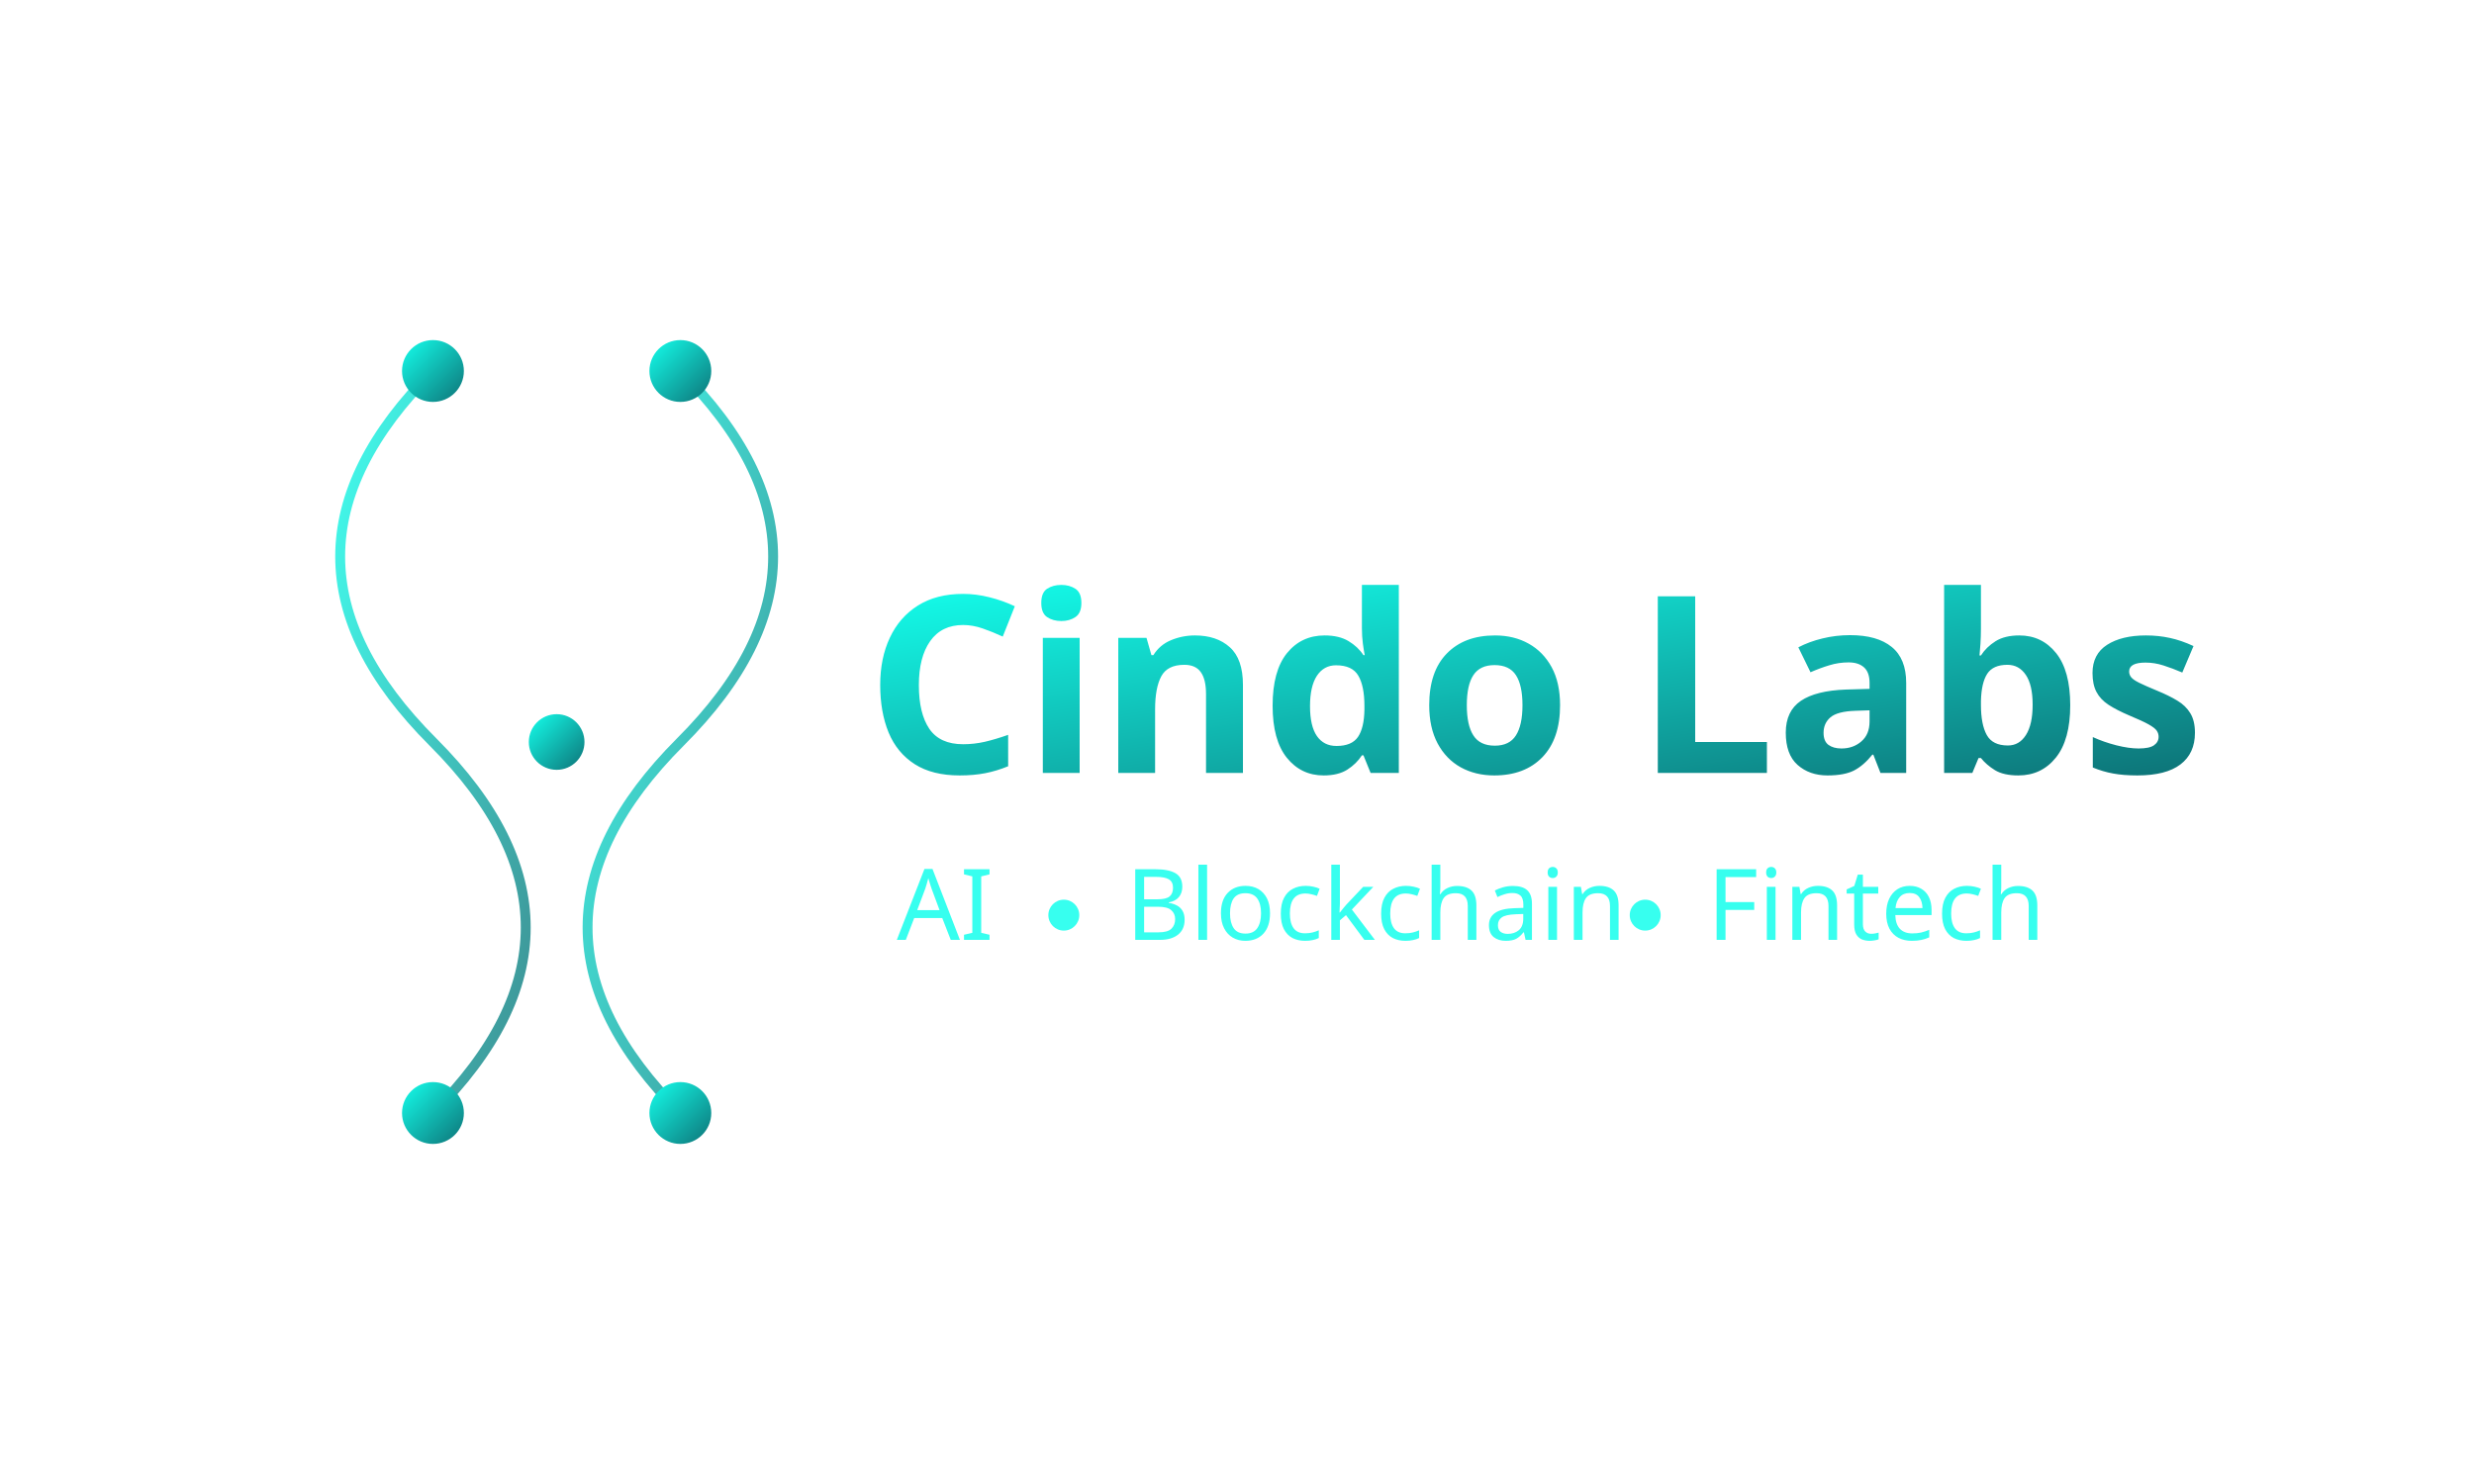
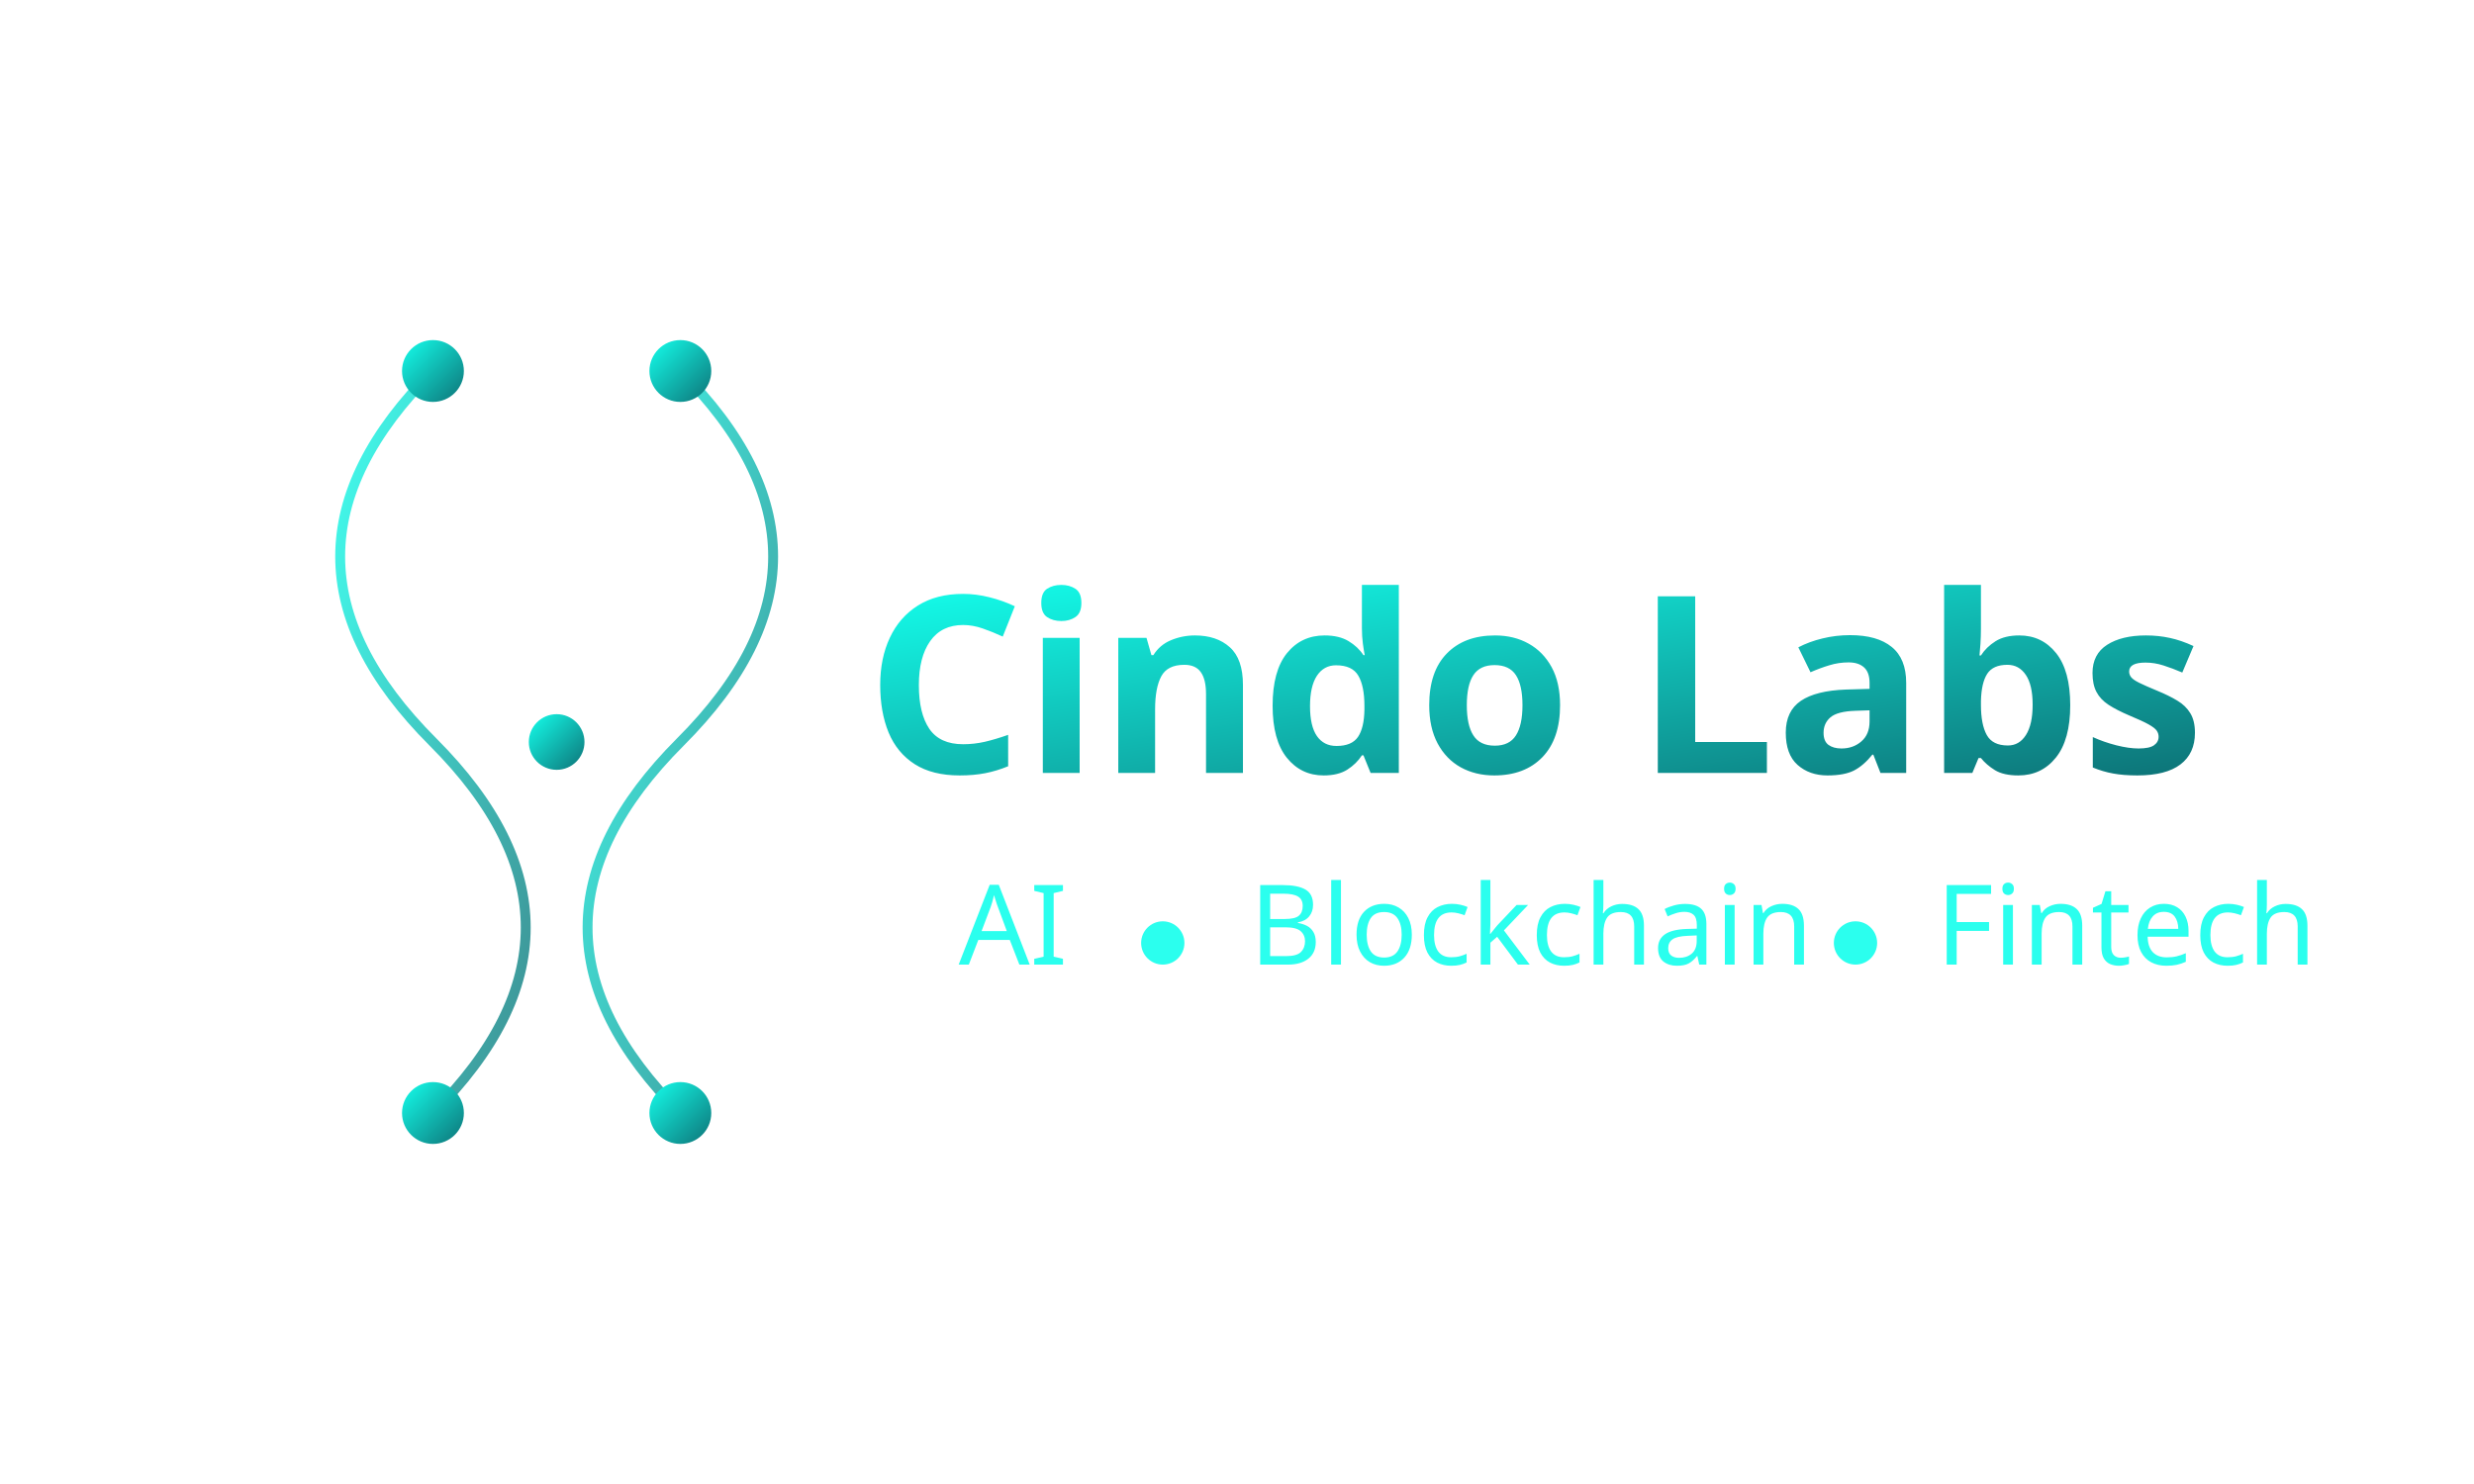
- <svg xmlns="http://www.w3.org/2000/svg" width="400" height="240" viewBox="0 0 400 240" role="img" aria-label="Cindo Labs Fintech AI Logo - Pulsating Dots">
+ <svg xmlns="http://www.w3.org/2000/svg" width="400" height="240" viewBox="0 0 400 240" role="img" aria-label="Cindo Labs Fintech AI Logo - Balanced Pulsating Dots">
  <defs>
    <linearGradient id="neuralGrad" x1="0%" y1="0%" x2="100%" y2="100%">
      <stop offset="0%" stop-color="#14FFEC" />
      <stop offset="100%" stop-color="#0D7377" />
    </linearGradient>
  </defs>
  <g stroke="url(#neuralGrad)" stroke-width="1.6" opacity="0.8" fill="none" transform="translate(-20, 20)">
    <path d="M90 40 Q60 70, 90 100 T90 160" />
    <path d="M130 40 Q160 70, 130 100 T130 160" />
  </g>
  <g transform="translate(-20, 20)">
    <circle cx="90" cy="40" r="5" fill="url(#neuralGrad)">
      <animate attributeName="r" values="5;8;5" dur="2s" repeatCount="indefinite" />
    </circle>
    <circle cx="90" cy="160" r="5" fill="url(#neuralGrad)">
      <animate attributeName="r" values="5;8;5" dur="2.2s" repeatCount="indefinite" />
    </circle>
    <circle cx="130" cy="40" r="5" fill="url(#neuralGrad)">
      <animate attributeName="r" values="5;8;5" dur="1.8s" repeatCount="indefinite" />
    </circle>
    <circle cx="130" cy="160" r="5" fill="url(#neuralGrad)">
      <animate attributeName="r" values="5;8;5" dur="2.4s" repeatCount="indefinite" />
    </circle>
    <circle cx="110" cy="100" r="4.5" fill="url(#neuralGrad)">
      <animate attributeName="r" values="4.5;7;4.5" dur="1.6s" repeatCount="indefinite" />
    </circle>
  </g>
  <text x="140" y="125" font-family="Poppins, Montserrat, sans-serif" font-size="40" font-weight="700" fill="url(#neuralGrad)">
    Cindo Labs
  </text>
-   <g font-family="Poppins, sans-serif" font-size="16" fill="#14FFEC" opacity="0.85">
-     <text x="145" y="152">AI</text>
-     <circle cx="172" cy="148" r="2.5" fill="#14FFEC">
-       <animate attributeName="r" values="2.5;4;2.5" dur="1.5s" repeatCount="indefinite" />
+   <g font-family="Poppins, sans-serif" font-size="18" fill="#14FFEC" opacity="0.9" transform="translate(15, 0)">
+     <text x="140" y="156">AI</text>
+     <circle cx="173" cy="152.5" r="3.5" fill="#14FFEC">
+       <animate attributeName="r" values="3.5;5.5;3.5" dur="1.5s" repeatCount="indefinite" />
    </circle>
-     <text x="182" y="152">Blockchain</text>
-     <circle cx="266" cy="148" r="2.5" fill="#14FFEC">
-       <animate attributeName="r" values="2.5;4;2.5" dur="1.8s" repeatCount="indefinite" />
+     <text x="187" y="156">Blockchain</text>
+     <circle cx="285" cy="152.5" r="3.5" fill="#14FFEC">
+       <animate attributeName="r" values="3.5;5.5;3.5" dur="1.8s" repeatCount="indefinite" />
    </circle>
-     <text x="276" y="152">Fintech</text>
+     <text x="298" y="156">Fintech</text>
  </g>
</svg>
